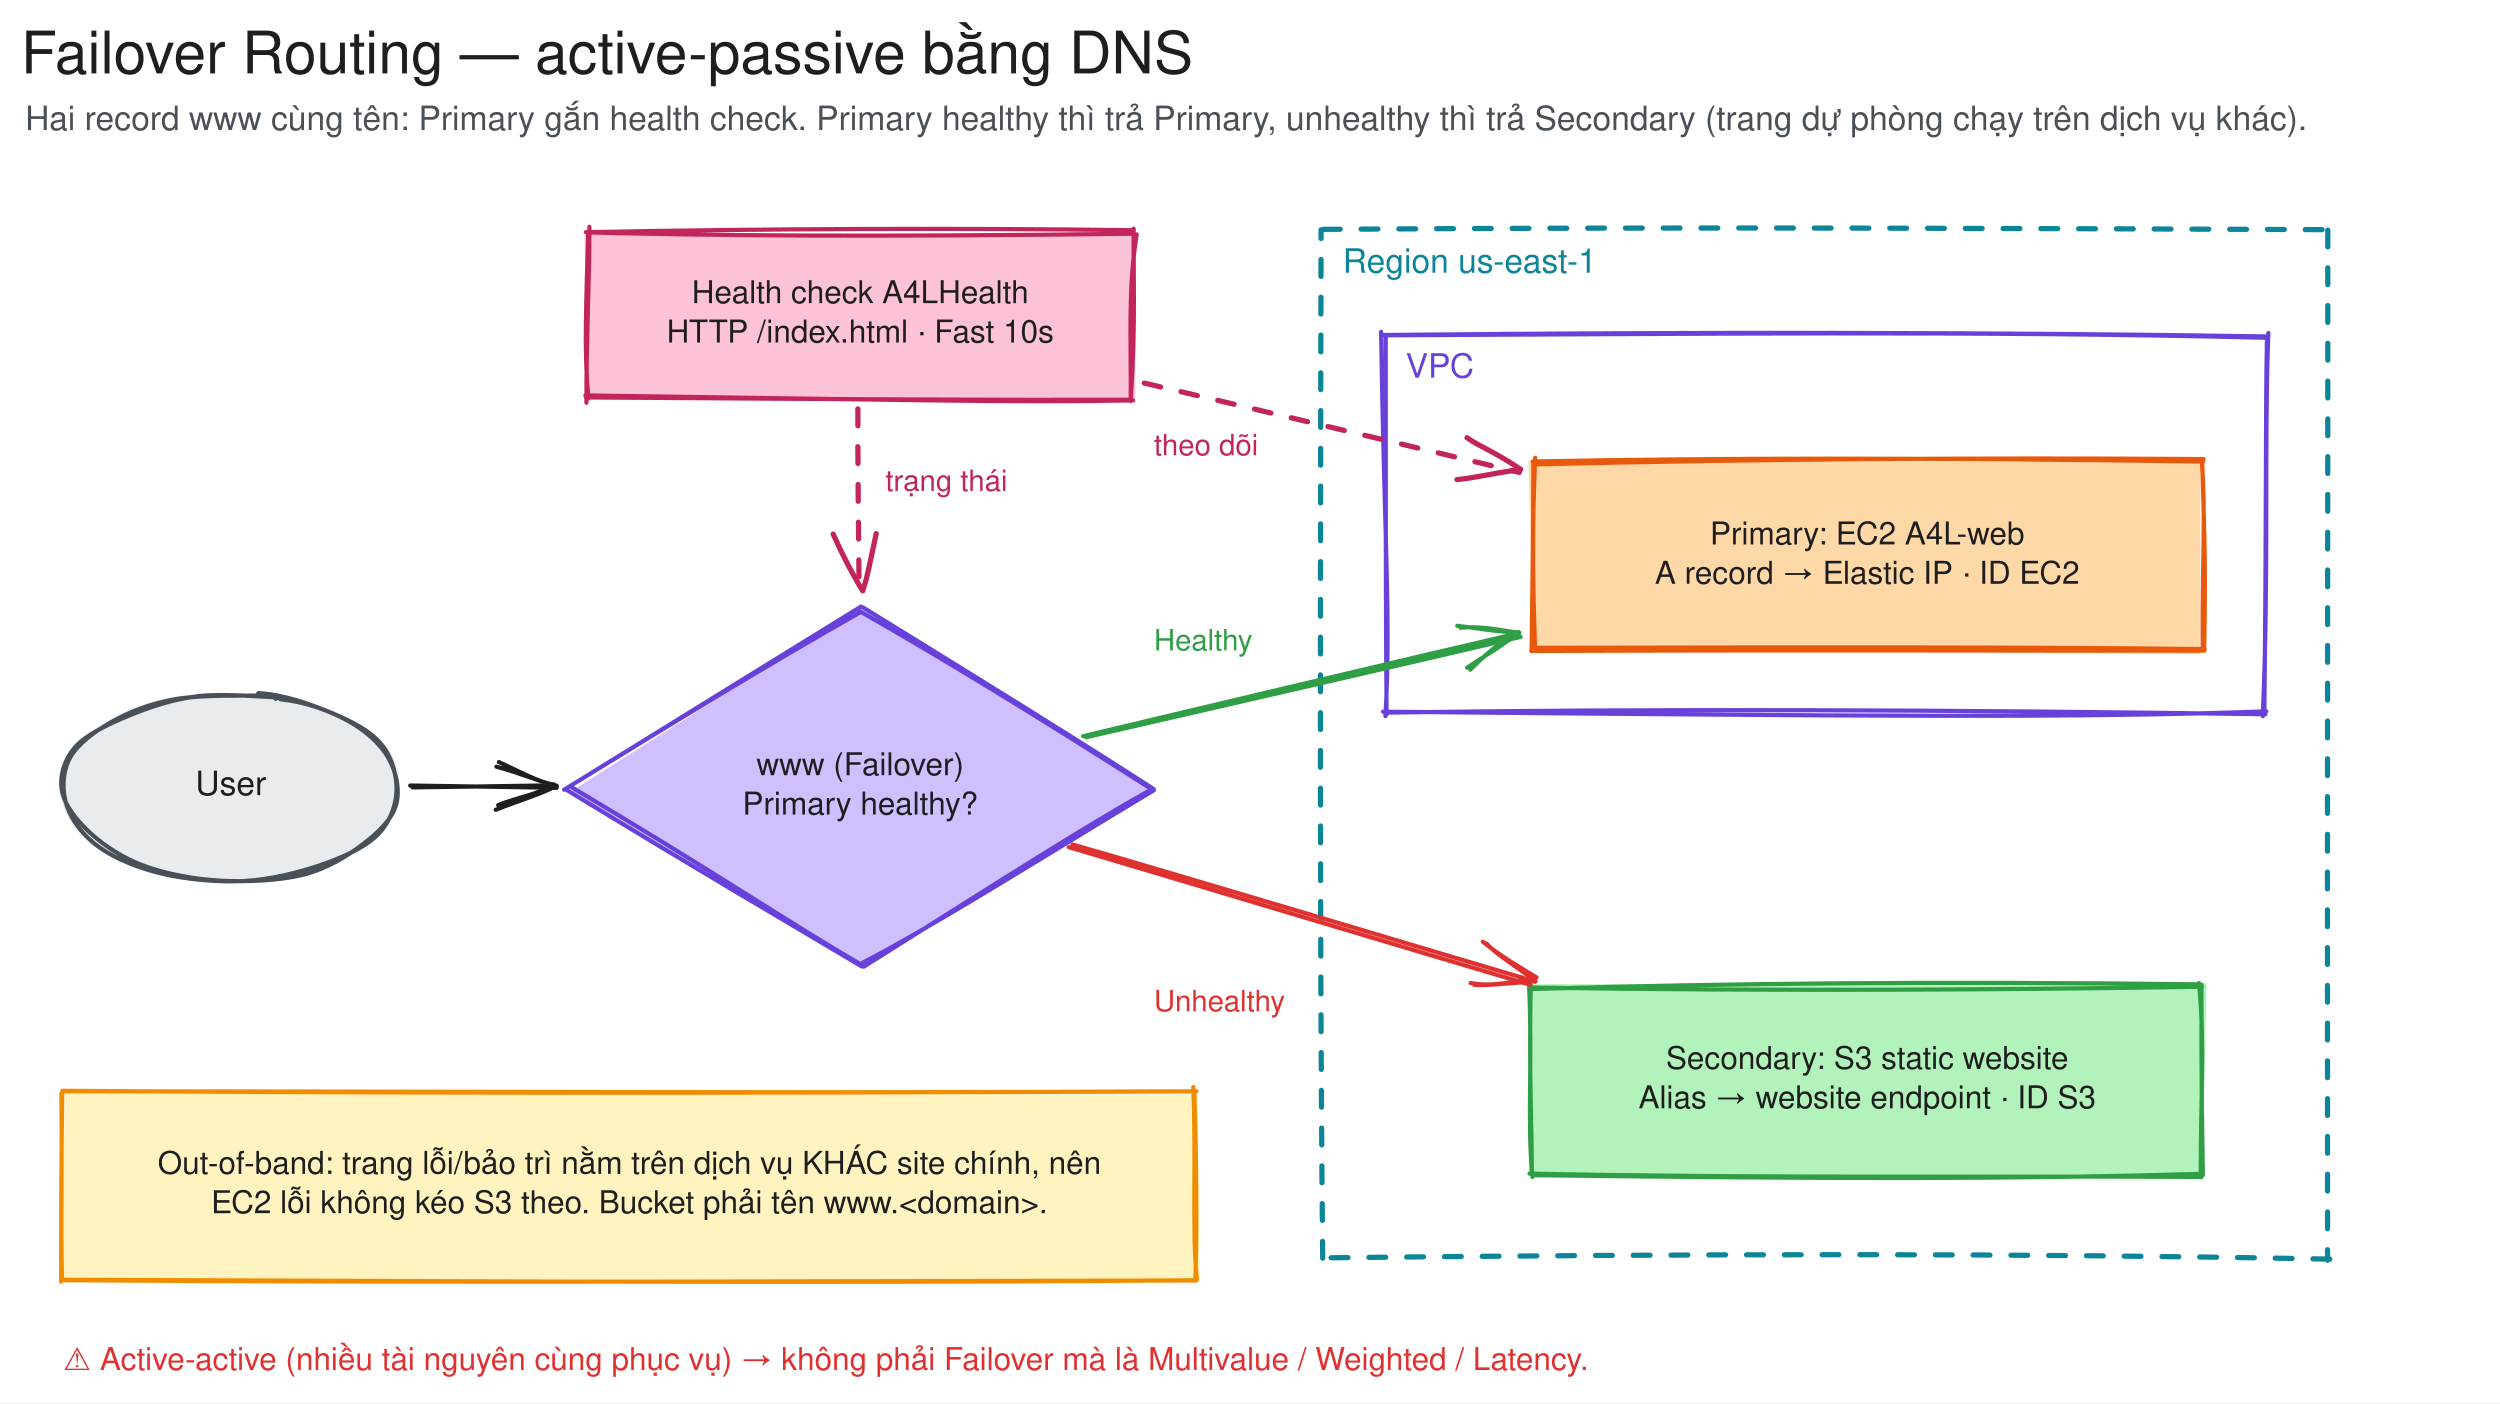
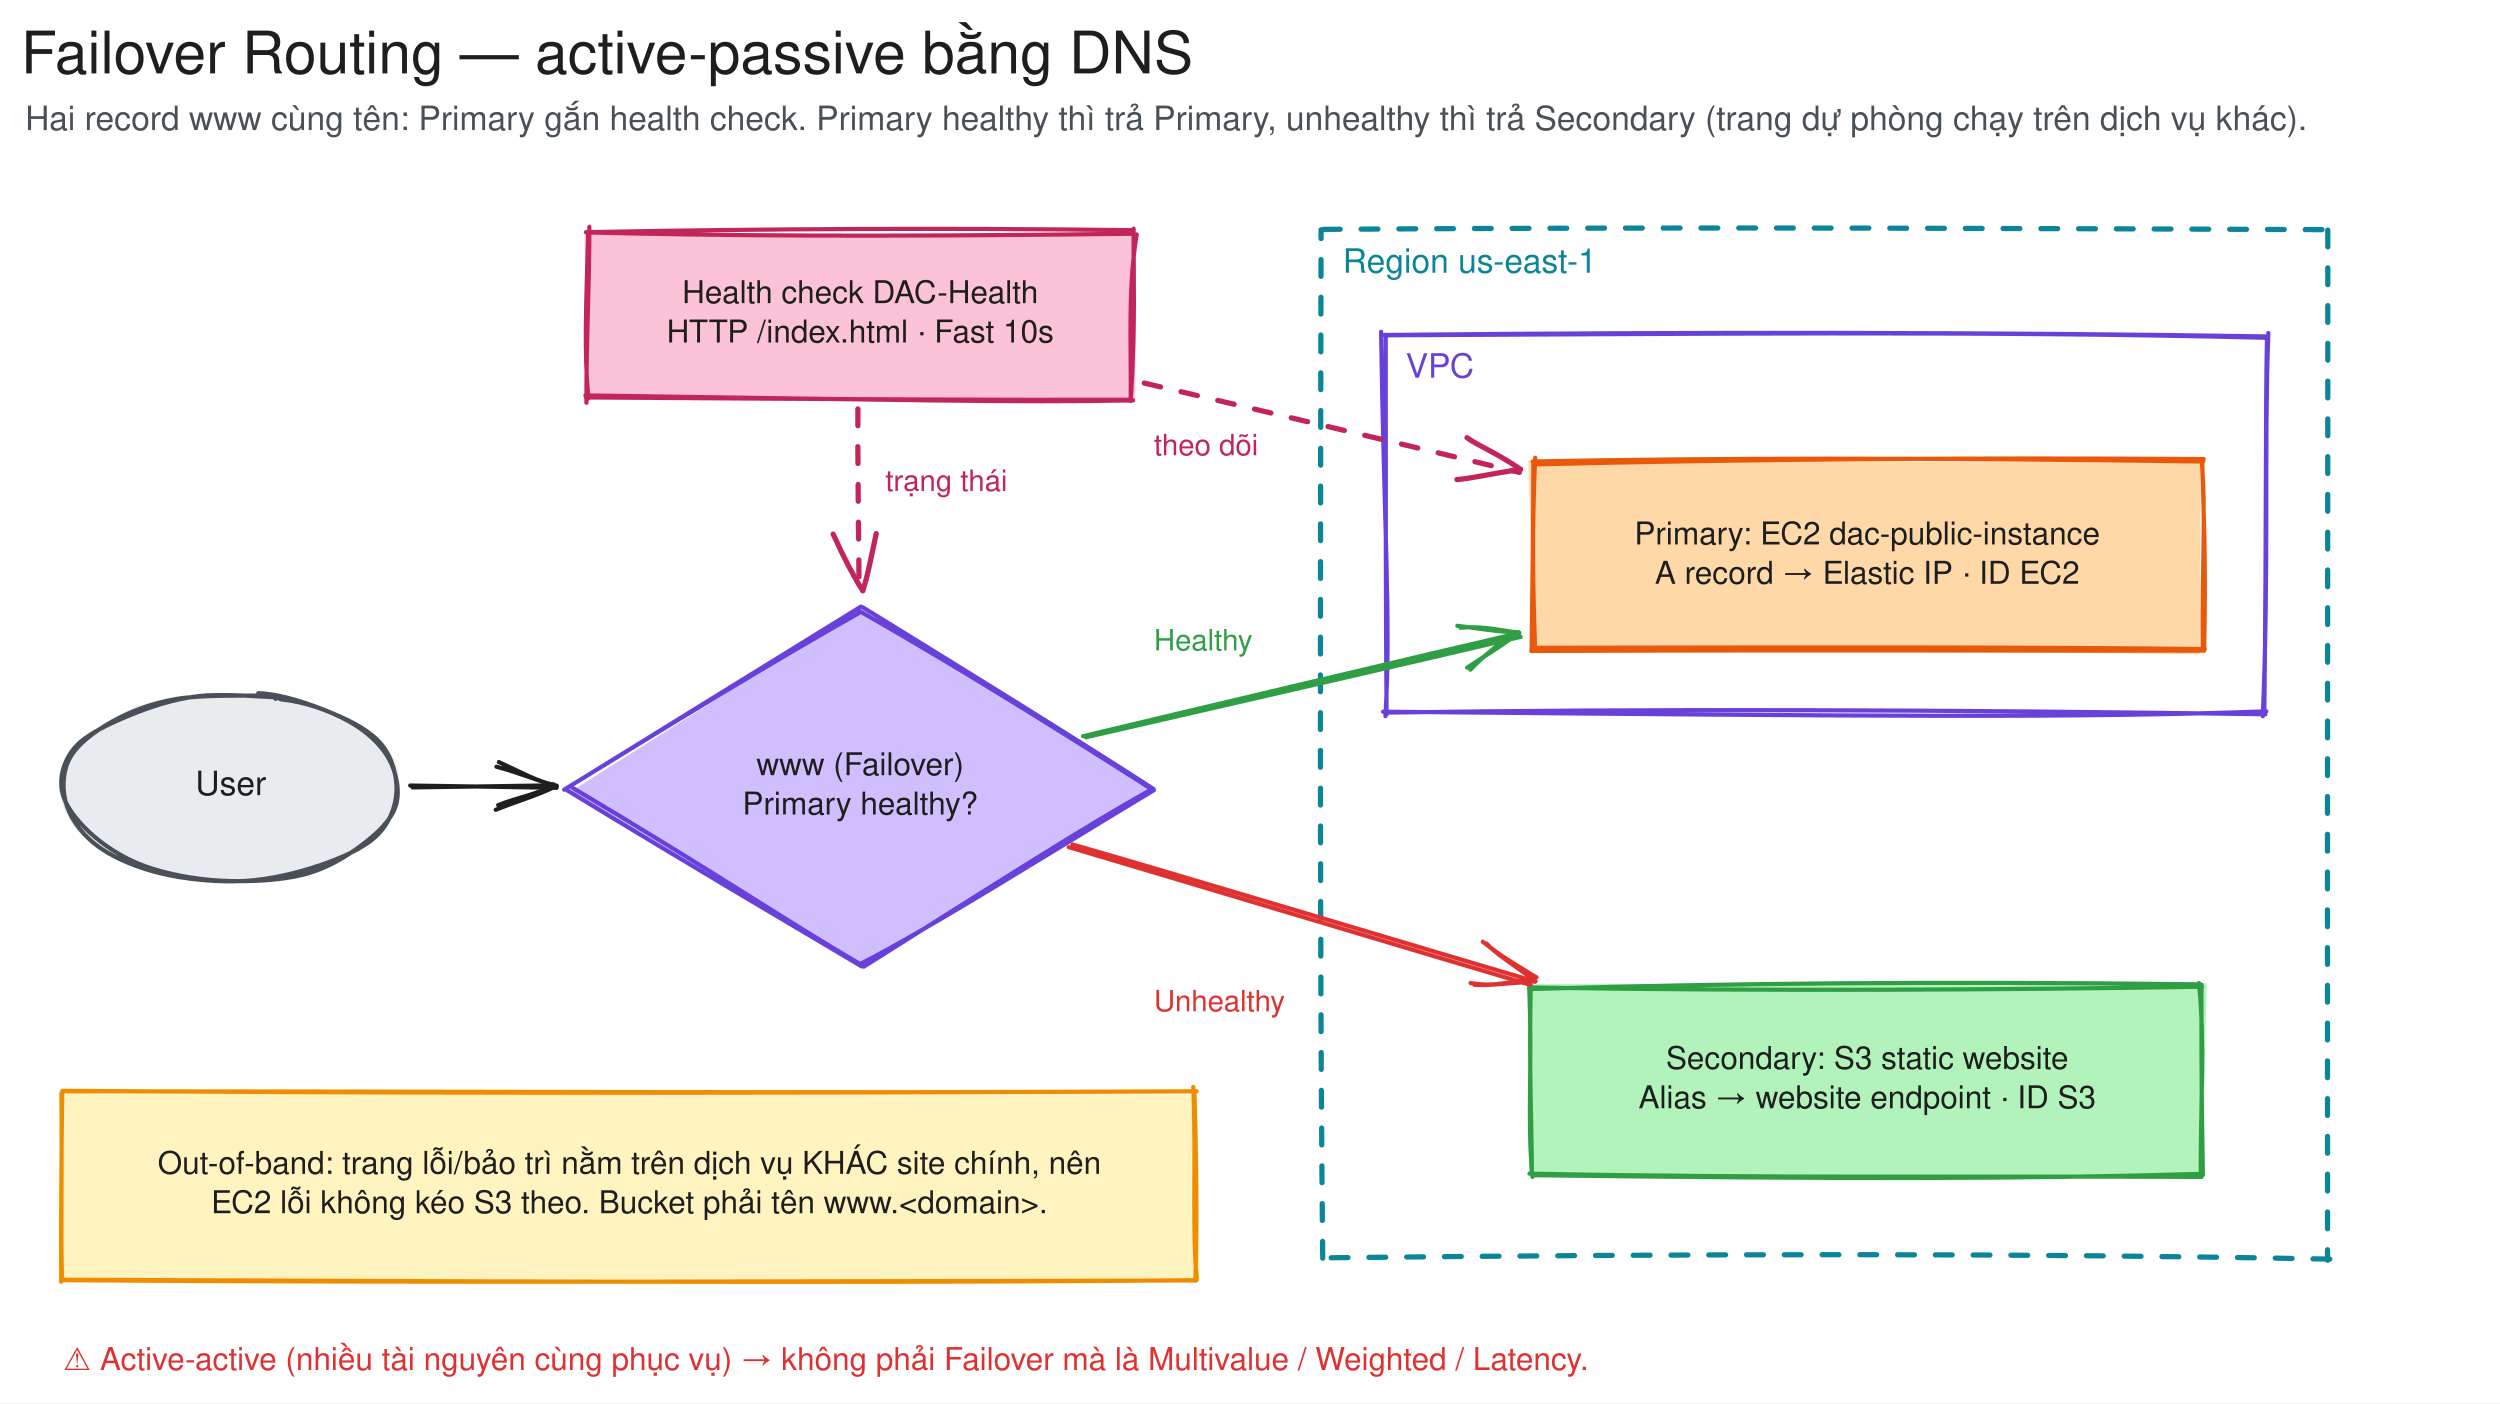
<svg xmlns="http://www.w3.org/2000/svg" version="1.1" viewBox="0 0 1191.6 668.75" width="1191.6" height="668.75">
  <defs>
    <style>
      @font-face {
        font-family: "Virgil";
        src: url("https://excalidraw.com/Virgil.woff2");
      }
      @font-face {
        font-family: "Cascadia";
        src: url("https://excalidraw.com/Cascadia.woff2");
      }
    </style>
  </defs>
  <rect x="0" y="0" width="1191.6" height="668.75" fill="#ffffff" />
  <g transform="translate(10 10) rotate(0 285.74 17.5)">
    <text x="0" y="25" font-family="Helvetica, Segoe UI Emoji" font-size="28px" fill="#1e1e1e" text-anchor="start" style="white-space: pre;" direction="ltr">Failover Routing — active-passive bằng DNS</text>
  </g>
  <g transform="translate(12 48) rotate(0 584.8 10)">
    <text x="0" y="14" font-family="Helvetica, Segoe UI Emoji" font-size="16px" fill="#495057" text-anchor="start" style="white-space: pre;" direction="ltr">Hai record www cùng tên: Primary gắn health check. Primary healthy thì trả Primary, unhealthy thì trả Secondary (trang dự phòng chạy trên dịch vụ khác).</text>
  </g>
  <g stroke-linecap="round" transform="translate(630 110) rotate(0 240 245)">
    <path d="M0.76 -0.68 C176.68 -1.96, 353.14 -1.02, 479.8 -0.53 M479.52 -0.33 C479.64 106.24, 479.21 213.2, 479.41 490.7 M480.47 490.15 C332.59 487.28, 185.46 487.56, 0.03 489.54 M0.45 489.7 C-0.53 387.37, -0.98 283.14, -0.32 -0.46" stroke="#0c8599" stroke-width="2.5" fill="none" stroke-dasharray="8 10" />
  </g>
  <g transform="translate(640 116) rotate(0 65.76 10)">
    <text x="0" y="14" font-family="Helvetica, Segoe UI Emoji" font-size="16px" fill="#0c8599" text-anchor="start" style="white-space: pre;" direction="ltr">Region us-east-1</text>
  </g>
  <g stroke-linecap="round" transform="translate(660 160) rotate(0 210 90)">
    <path d="M-0.02 -0.18 C143.16 -0.77, 284.22 -2.4, 419.82 0.99 M-0.38 -0.33 C148.51 -1.9, 297.14 -1.6, 419.66 0.34 M421.18 -1.29 C419.09 54.6, 421.54 111.6, 418.53 181.39 M420.54 0.46 C419.71 40.73, 420.36 81.64, 419.27 180.03 M420.23 179.06 C330.75 182.22, 240.28 181.49, -0.79 179.22 M419.75 180.44 C270.92 178.25, 121.56 177.76, 0.12 179.67 M0.35 181.37 C3.08 135.72, -0.41 89.73, -1.72 -1.85 M0.9 180.54 C0.44 127.52, 0.53 76.16, 0.5 0.21" stroke="#6741d9" stroke-width="2" fill="none" />
  </g>
  <g transform="translate(670 166) rotate(0 15.36 10)">
    <text x="0" y="14" font-family="Helvetica, Segoe UI Emoji" font-size="16px" fill="#6741d9" text-anchor="start" style="white-space: pre;" direction="ltr">VPC</text>
  </g>
  <g stroke-linecap="round" transform="translate(30 330) rotate(0 80 45)">
    <path d="M63.5 1.23 C74.88 -0.75, 89.35 0.5, 101.32 2.44 C113.29 4.37, 126.12 8.31, 135.33 12.83 C144.53 17.36, 152.57 23.09, 156.56 29.58 C160.55 36.07, 161.28 44.71, 159.28 51.78 C157.27 58.85, 151.95 66.31, 144.52 72.01 C137.09 77.72, 125.91 82.97, 114.71 86.01 C103.51 89.04, 89.81 90.7, 77.33 90.23 C64.84 89.77, 50.69 86.54, 39.79 83.23 C28.89 79.91, 18.48 76.21, 11.94 70.35 C5.4 64.5, 1.49 55.18, 0.55 48.09 C-0.4 40.99, 1.46 33.93, 6.27 27.78 C11.09 21.63, 19.67 15.54, 29.46 11.18 C39.25 6.82, 58.66 3.37, 65.02 1.61 C71.38 -0.15, 67.46 -0.05, 67.6 0.63 M111.18 4.7 C122.37 6.47, 133.78 11, 141.45 16.29 C149.12 21.57, 154.88 29.5, 157.21 36.43 C159.54 43.35, 158.46 51.22, 155.44 57.83 C152.41 64.43, 147.34 70.97, 139.05 76.07 C130.76 81.16, 117.94 86.18, 105.7 88.41 C93.46 90.63, 77.94 90.61, 65.6 89.4 C53.26 88.2, 41.53 85.22, 31.65 81.18 C21.77 77.15, 11.83 71.65, 6.32 65.18 C0.81 58.71, -2.28 49.56, -1.4 42.36 C-0.52 35.16, 5.2 28.01, 11.59 21.98 C17.98 15.94, 26.5 9.57, 36.96 6.13 C47.42 2.69, 61.75 1.8, 74.35 1.36 C86.96 0.91, 106.61 3.07, 112.6 3.44 C118.59 3.81, 111.14 3.05, 110.3 3.59" stroke="none" stroke-width="0" fill="#e9ecef" />
    <path d="M93.12 0.39 C104.96 0.86, 118.71 5.89, 128.52 9.99 C138.32 14.08, 146.89 18.7, 151.96 24.96 C157.04 31.22, 159.39 40.3, 158.96 47.55 C158.54 54.8, 155.5 62.64, 149.43 68.44 C143.35 74.25, 133 78.82, 122.51 82.4 C112.02 85.98, 98.93 89.21, 86.48 89.91 C74.02 90.6, 59.26 89.21, 47.76 86.56 C36.26 83.9, 25.12 79.37, 17.47 73.97 C9.83 68.58, 4.26 61.26, 1.88 54.18 C-0.49 47.1, -0.34 38.18, 3.23 31.48 C6.8 24.79, 14.85 18.74, 23.31 14.01 C31.77 9.29, 41.86 5.24, 54 3.16 C66.14 1.08, 88.52 1.68, 96.14 1.52 C103.77 1.36, 99.95 1.7, 99.76 2.22 M103.74 3.32 C115.5 4.5, 127.05 8.8, 135.61 13.46 C144.17 18.11, 151.25 24.5, 155.1 31.25 C158.95 38, 160.82 47.02, 158.7 53.94 C156.58 60.87, 149.74 67.31, 142.39 72.81 C135.04 78.3, 125.79 84.07, 114.6 86.9 C103.41 89.73, 87.84 90.45, 75.24 89.77 C62.64 89.09, 49.34 86.58, 38.98 82.81 C28.63 79.03, 19.7 73.11, 13.12 67.11 C6.54 61.11, 0.7 53.67, -0.5 46.82 C-1.7 39.97, 0.61 31.93, 5.92 25.99 C11.23 20.04, 21.66 15.17, 31.38 11.14 C41.1 7.12, 52.42 3.29, 64.25 1.84 C76.09 0.39, 96.2 2.22, 102.37 2.43 C108.55 2.63, 101.56 2.45, 101.31 3.08" stroke="#495057" stroke-width="2" fill="none" />
  </g>
  <g transform="translate(92.16 365) rotate(0 17.84 10)">
    <text x="17.84" y="14" font-family="Helvetica, Segoe UI Emoji" font-size="16px" fill="#1e1e1e" text-anchor="middle" style="white-space: pre;" direction="ltr">User</text>
  </g>
  <g stroke-linecap="round" transform="translate(280 110) rotate(0 130 40)">
    <path d="M-1.4 1.72 L261.42 1.7 L261.08 81.85 L-0.21 80.1" stroke="none" stroke-width="0" fill="#fcc2d7" />
    <path d="M0.87 0.82 C65.9 2.35, 130.26 2.98, 259.76 1.42 M-0.76 0.67 C85.17 -1, 171.82 -1.39, 259.72 -0.29 M261.8 1.74 C257.48 28.09, 259.23 53.58, 258.94 81.16 M260.33 -0.99 C260.17 20.56, 261.29 42.94, 259.08 79.07 M260.04 80.82 C204.6 82, 146.24 80.51, -0.98 78.46 M259.42 80.55 C192.14 80.71, 125.39 80.31, -0.75 79.43 M-0.48 81.96 C-0.6 51.46, 0.97 25.12, 0.92 -1.91 M0.51 79.9 C-1.71 58.13, -0.6 35.6, 0.38 0.64" stroke="#c2255c" stroke-width="2" fill="none" />
  </g>
  <g transform="translate(307.175 131.25) rotate(0 102.825 18.75)">
-     <text x="102.825" y="13.25" font-family="Helvetica, Segoe UI Emoji" font-size="15px" fill="#1e1e1e" text-anchor="middle" style="white-space: pre;" direction="ltr">Health check A4LHealth</text>
+     <text x="102.825" y="13.25" font-family="Helvetica, Segoe UI Emoji" font-size="15px" fill="#1e1e1e" text-anchor="middle" style="white-space: pre;" direction="ltr">Health check DAC-Health</text>
    <text x="102.825" y="32" font-family="Helvetica, Segoe UI Emoji" font-size="15px" fill="#1e1e1e" text-anchor="middle" style="white-space: pre;" direction="ltr">HTTP /index.html · Fast 10s</text>
  </g>
  <g stroke-linecap="round" transform="translate(270 290) rotate(0 140 85)">
    <path d="M141.44 -0.93 L278.94 87.51 L140.48 171.15 L1.62 87.52" stroke="none" stroke-width="0" fill="#d0bfff" fill-rule="evenodd" />
    <path d="M139.01 0.87 C180.53 24.57, 224.06 51.17, 278.51 85.97 M141.35 -0.47 C192.94 31.35, 243.91 62.77, 279.9 86.11 M279.99 86.64 C226.87 118.54, 174.87 151.51, 140.13 169.41 M279.45 85.87 C245.03 105.23, 211.6 126.76, 141.72 170.76 M140.15 169.62 C104.22 148.64, 72.33 126.71, 1.8 84.83 M140.7 170.63 C104.01 148.78, 65.5 126.44, -0.6 86.12 M-1.11 86.41 C49.39 55.36, 96.2 26.61, 139.78 1.99 M-0.49 86.04 C45.8 57.37, 93.85 27.89, 140.35 -0.87" stroke="#6741d9" stroke-width="2" fill="none" />
  </g>
  <g transform="translate(348.5 356.25) rotate(0 61.5 18.75)">
    <text x="61.5" y="13.25" font-family="Helvetica, Segoe UI Emoji" font-size="15px" fill="#1e1e1e" text-anchor="middle" style="white-space: pre;" direction="ltr">www (Failover)</text>
    <text x="61.5" y="32" font-family="Helvetica, Segoe UI Emoji" font-size="15px" fill="#1e1e1e" text-anchor="middle" style="white-space: pre;" direction="ltr">Primary healthy?</text>
  </g>
  <g stroke-linecap="round" transform="translate(730 220) rotate(0 160 45)">
    <path d="M-1.52 -0.38 L318.86 0.41 L318.48 91.85 L1.04 88.4" stroke="none" stroke-width="0" fill="#ffd8a8" />
    <path d="M1.06 1.37 C105.65 -1.2, 210.62 -1.91, 320.33 -1.2 M0.52 -0.04 C90.21 -1.74, 179.43 -1.93, 320.13 -0.03 M319.36 -0.87 C321.56 22.98, 319.52 47.68, 319.89 89.43 M319.66 -0.57 C320.1 21.16, 321.59 40.91, 320.6 90.17 M320.88 89.37 C231.87 88.38, 144.29 88.49, 1.22 88.77 M319.62 90.14 C231.41 90.21, 142.2 89.73, -0.17 90.28 M1.67 89.19 C0.76 62.35, 0.06 35.16, 1.73 -1.82 M0.02 89.28 C0.26 63.79, 0.83 37.61, 0.87 0.38" stroke="#e8590c" stroke-width="2" fill="none" />
  </g>
-   <g transform="translate(785 246.25) rotate(0 105 18.75)">
-     <text x="105" y="13.25" font-family="Helvetica, Segoe UI Emoji" font-size="15px" fill="#1e1e1e" text-anchor="middle" style="white-space: pre;" direction="ltr">Primary: EC2 A4L-web</text>
-     <text x="105" y="32" font-family="Helvetica, Segoe UI Emoji" font-size="15px" fill="#1e1e1e" text-anchor="middle" style="white-space: pre;" direction="ltr">A record → Elastic IP · ID EC2</text>
+   <g transform="translate(778.0 246.25) rotate(0 112.0 18.75)">
+     <text x="112.0" y="13.25" font-family="Helvetica, Segoe UI Emoji" font-size="15px" fill="#1e1e1e" text-anchor="middle" style="white-space: pre;" direction="ltr">Primary: EC2 dac-public-instance</text>
+     <text x="112.0" y="32" font-family="Helvetica, Segoe UI Emoji" font-size="15px" fill="#1e1e1e" text-anchor="middle" style="white-space: pre;" direction="ltr">A record → Elastic IP · ID EC2</text>
  </g>
  <g stroke-linecap="round" transform="translate(730 470) rotate(0 160 45)">
    <path d="M-0.84 -0.89 L321.79 -1.41 L319.71 90.32 L-1.25 89.97" stroke="none" stroke-width="0" fill="#b2f2bb" />
    <path d="M0.77 1.39 C95.98 -1.41, 190.98 -2.31, 318.84 -0.83 M-0.24 0.69 C114.86 2.57, 229.44 1.73, 319.53 0.33 M318.09 -1.43 C321.03 27.53, 318.89 53.15, 318.96 88.09 M319.3 -0.65 C319.39 18.76, 319.03 37.71, 319.98 90.04 M319.33 90.97 C216.06 90.44, 112.15 91.7, -0.99 89.39 M320.06 89.49 C232.93 92.04, 146.63 92.01, 0.37 90.14 M0.42 90.98 C-2.21 63.7, 0.56 37.94, -1.22 -1.45 M0.16 89.04 C0.11 65.72, -1.26 41.46, -0.39 -0.35" stroke="#2f9e44" stroke-width="2" fill="none" />
  </g>
  <g transform="translate(776.975 496.25) rotate(0 113.025 18.75)">
    <text x="113.025" y="13.25" font-family="Helvetica, Segoe UI Emoji" font-size="15px" fill="#1e1e1e" text-anchor="middle" style="white-space: pre;" direction="ltr">Secondary: S3 static website</text>
    <text x="113.025" y="32" font-family="Helvetica, Segoe UI Emoji" font-size="15px" fill="#1e1e1e" text-anchor="middle" style="white-space: pre;" direction="ltr">Alias → website endpoint · ID S3</text>
  </g>
  <g stroke-linecap="round" transform="translate(30 520) rotate(0 270 45)">
    <path d="M1.29 1.03 L540.25 1.79 L541.82 90.1 L-1.82 89.66" stroke="none" stroke-width="0" fill="#fff3bf" />
    <path d="M0.74 0.14 C177.26 0.15, 354.29 1.1, 539.55 0.19 M0.27 -0.09 C141.65 0.92, 283.33 1.26, 540.33 0.15 M538.77 -1.89 C540.2 32.14, 538.15 68.3, 540.44 89.43 M539.28 -0.04 C540.35 32.37, 540.52 64.88, 539.78 90.47 M539.37 90.33 C359.61 90.68, 180.2 91.52, 0.34 90.2 M540.36 90.2 C415.63 91.3, 290.89 91.25, -0.11 89.98 M-0.43 89.54 C-1.14 64.46, -0.33 39.05, -0.75 1.2 M-0.86 90.9 C-0.9 59.03, -0.77 26.93, -0.27 -0.05" stroke="#f08c00" stroke-width="2" fill="none" />
  </g>
  <g transform="translate(57.6 546.25) rotate(0 242.4 18.75)">
    <text x="242.4" y="13.25" font-family="Helvetica, Segoe UI Emoji" font-size="15px" fill="#1e1e1e" text-anchor="middle" style="white-space: pre;" direction="ltr">Out-of-band: trang lỗi/bảo trì nằm trên dịch vụ KHÁC site chính, nên</text>
    <text x="242.4" y="32" font-family="Helvetica, Segoe UI Emoji" font-size="15px" fill="#1e1e1e" text-anchor="middle" style="white-space: pre;" direction="ltr">EC2 lỗi không kéo S3 theo. Bucket phải tên www.&lt;domain&gt;.</text>
  </g>
  <g stroke-linecap="round">
    <g transform="translate(196 375) rotate(0 34 0)">
      <path d="M0.65 0.3 C11.68 0.24, 55.99 -0.55, 67.07 -0.67 M-0.47 -0.58 C10.86 -0.47, 57.62 0.31, 69.3 0.51" stroke="#1e1e1e" stroke-width="2" fill="none" />
    </g>
    <g transform="translate(196 375) rotate(0 34 0)">
      <path d="M41.44 8.75 C50.38 5.1, 61.28 3.39, 67.92 -1.05 M40.29 10.97 C51.66 6.47, 61.99 3.5, 69.28 -0.46" stroke="#1e1e1e" stroke-width="2" fill="none" />
    </g>
    <g transform="translate(196 375) rotate(0 34 0)">
      <path d="M41.79 -11.77 C50.54 -7.79, 61.31 -1.88, 67.92 -1.05 M40.63 -9.55 C51.79 -6.61, 61.98 -2.14, 69.28 -0.46" stroke="#1e1e1e" stroke-width="2" fill="none" />
    </g>
  </g>
  <g stroke-linecap="round">
    <g transform="translate(545.8349 182.5438) rotate(0 89.16512 21.36248)">
      <path d="M-0.44 0.04 C29.41 6.97, 148.53 35.36, 178.35 42.62" stroke="#c2255c" stroke-width="2.5" fill="none" stroke-dasharray="8 10" />
    </g>
    <g transform="translate(545.8349 182.5438) rotate(0 89.16512 21.36248)">
      <path d="M148.6 46.03 C155.28 45.56, 163.87 43.41, 178.89 41.15" stroke="#c2255c" stroke-width="2.5" fill="none" />
    </g>
    <g transform="translate(545.8349 182.5438) rotate(0 89.16512 21.36248)">
      <path d="M153.4 26.08 C159.13 30.24, 166.6 32.74, 178.89 41.15" stroke="#c2255c" stroke-width="2.5" fill="none" />
    </g>
  </g>
  <g stroke-linecap="round">
    <g transform="translate(410 196) rotate(0 0 44)">
      <path d="M-1.09 -1.09 C-1.27 13.37, -0.69 72.55, -0.5 87.48" stroke="#c2255c" stroke-width="2.5" fill="none" stroke-dasharray="8 10" />
    </g>
    <g transform="translate(410 196) rotate(0 0 44)">
      <path d="M-12.88 58.57 C-8.09 69.33, -2.77 79.36, 1.2 85.54" stroke="#c2255c" stroke-width="2.5" fill="none" />
    </g>
    <g transform="translate(410 196) rotate(0 0 44)">
      <path d="M7.64 58.35 C5.31 69, 3.51 79.1, 1.2 85.54" stroke="#c2255c" stroke-width="2.5" fill="none" />
    </g>
  </g>
  <g stroke-linecap="round">
    <g transform="translate(517.4854 350.3679) rotate(0 103.3331 -23.6805)">
      <path d="M0.14 1.03 C34.66 -6.86, 172.98 -38.65, 207.31 -46.82 M-1.24 0.53 C33.16 -7.76, 172.31 -40.74, 206.7 -48.66" stroke="#2f9e44" stroke-width="2" fill="none" />
    </g>
    <g transform="translate(517.4854 350.3679) rotate(0 103.3331 -23.6805)">
      <path d="M183.32 -31.16 C190.35 -38.29, 196.33 -43.21, 205.09 -48.93 M181.81 -32.11 C189.52 -37.41, 197.83 -41.93, 206.4 -48.93" stroke="#2f9e44" stroke-width="2" fill="none" />
    </g>
    <g transform="translate(517.4854 350.3679) rotate(0 103.3331 -23.6805)">
      <path d="M178.64 -51.14 C187.24 -51.97, 194.69 -50.58, 205.09 -48.93 M177.13 -52.09 C186.45 -50.99, 196.26 -49.13, 206.4 -48.93" stroke="#2f9e44" stroke-width="2" fill="none" />
    </g>
  </g>
  <g stroke-linecap="round">
    <g transform="translate(510.3295 404.2628) rotate(0 109.8124 32.02861)">
      <path d="M-0.93 -0.48 C35.59 10.3, 182.11 54.28, 218.99 65.11 M0.79 -1.78 C37.71 8.66, 184.84 52.85, 221.36 63.55" stroke="#e03131" stroke-width="2" fill="none" />
    </g>
    <g transform="translate(510.3295 404.2628) rotate(0 109.8124 32.02861)">
      <path d="M190.62 64.29 C201.93 66.25, 209.69 63.76, 221.94 61.58 M192.41 65.15 C198.31 65.6, 206.14 64.59, 221.5 63.46" stroke="#e03131" stroke-width="2" fill="none" />
    </g>
    <g transform="translate(510.3295 404.2628) rotate(0 109.8124 32.02861)">
      <path d="M196.46 44.62 C206.13 52.28, 212.18 55.55, 221.94 61.58 M198.25 45.48 C202.64 50.46, 209.12 54.02, 221.5 63.46" stroke="#e03131" stroke-width="2" fill="none" />
    </g>
  </g>
  <g transform="translate(550 205) rotate(0 26.32 8.75)">
    <text x="0" y="12" font-family="Helvetica, Segoe UI Emoji" font-size="14px" fill="#c2255c" text-anchor="start" style="white-space: pre;" direction="ltr">theo dõi</text>
  </g>
  <g transform="translate(422 222) rotate(0 33.74 8.75)">
    <text x="0" y="12" font-family="Helvetica, Segoe UI Emoji" font-size="14px" fill="#c2255c" text-anchor="start" style="white-space: pre;" direction="ltr">trạng thái</text>
  </g>
  <g transform="translate(550 298) rotate(0 25.13 8.75)">
    <text x="0" y="12" font-family="Helvetica, Segoe UI Emoji" font-size="14px" fill="#2f9e44" text-anchor="start" style="white-space: pre;" direction="ltr">Healthy</text>
  </g>
  <g transform="translate(550 470) rotate(0 32.55 8.75)">
    <text x="0" y="12" font-family="Helvetica, Segoe UI Emoji" font-size="14px" fill="#e03131" text-anchor="start" style="white-space: pre;" direction="ltr">Unhealthy</text>
  </g>
  <g transform="translate(30 640) rotate(0 379.35 9.375)">
    <text x="0" y="13" font-family="Helvetica, Segoe UI Emoji" font-size="15px" fill="#e03131" text-anchor="start" style="white-space: pre;" direction="ltr">⚠ Active-active (nhiều tài nguyên cùng phục vụ) → không phải Failover mà là Multivalue / Weighted / Latency.</text>
  </g>
</svg>
